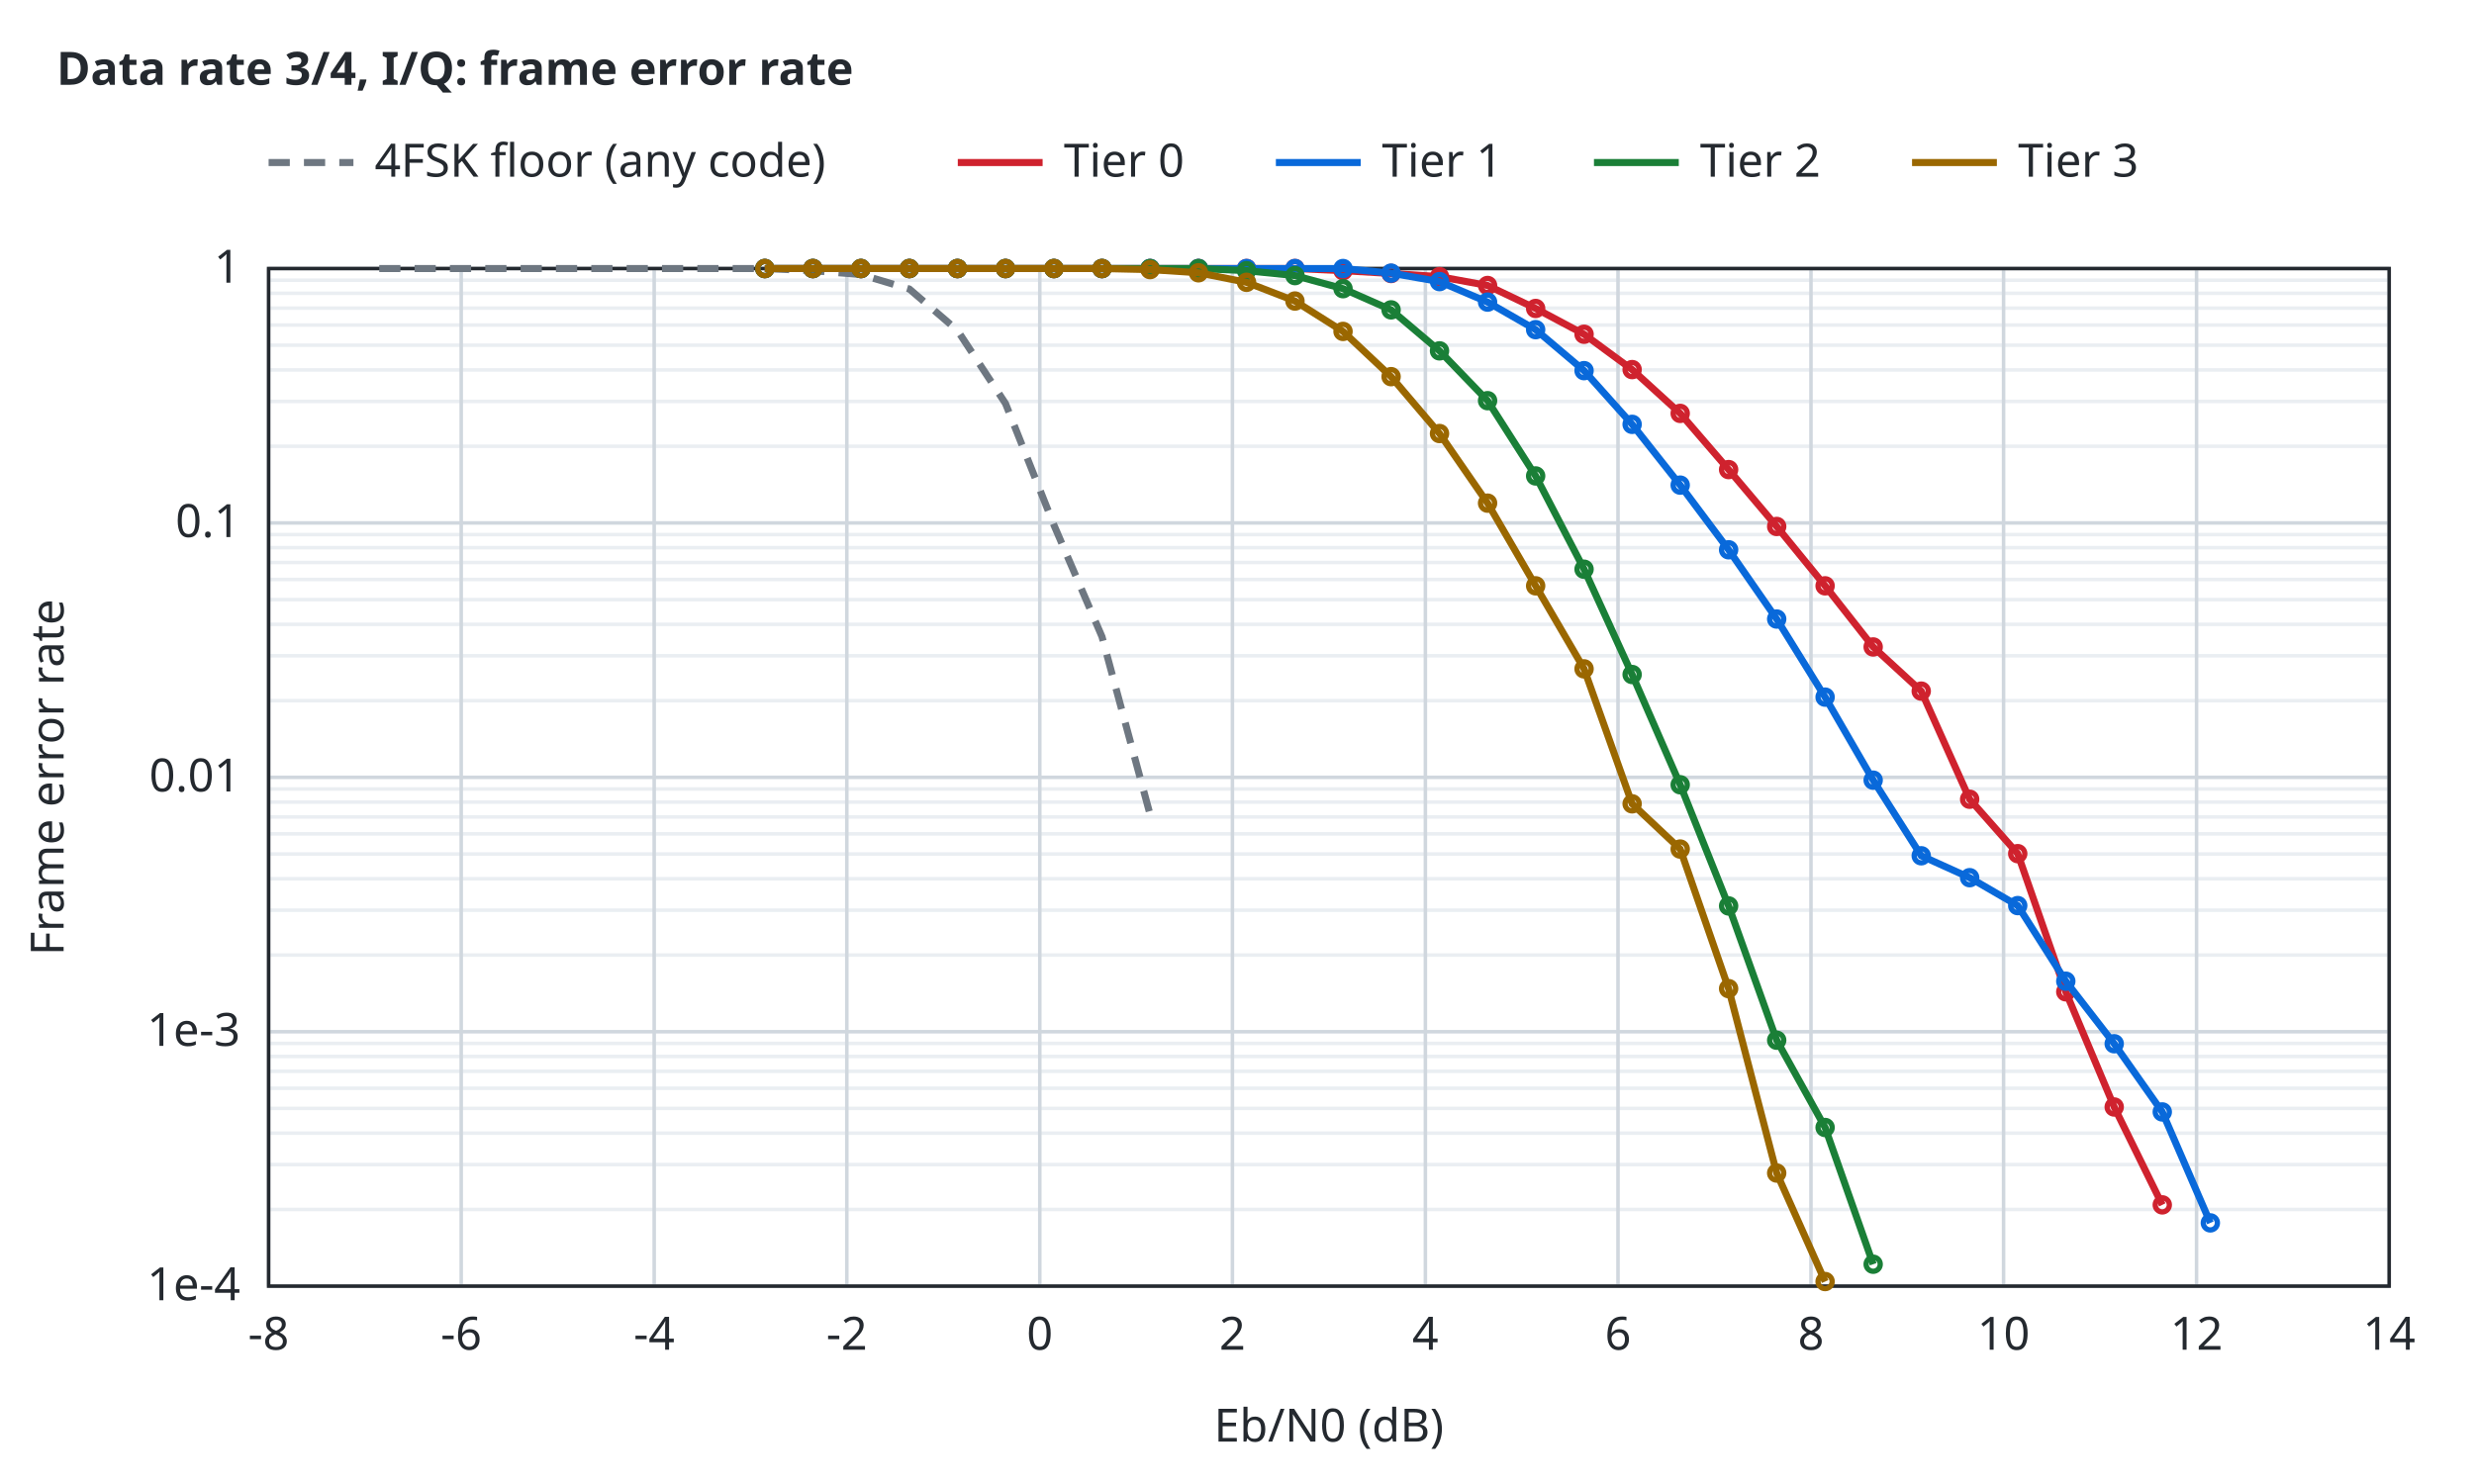
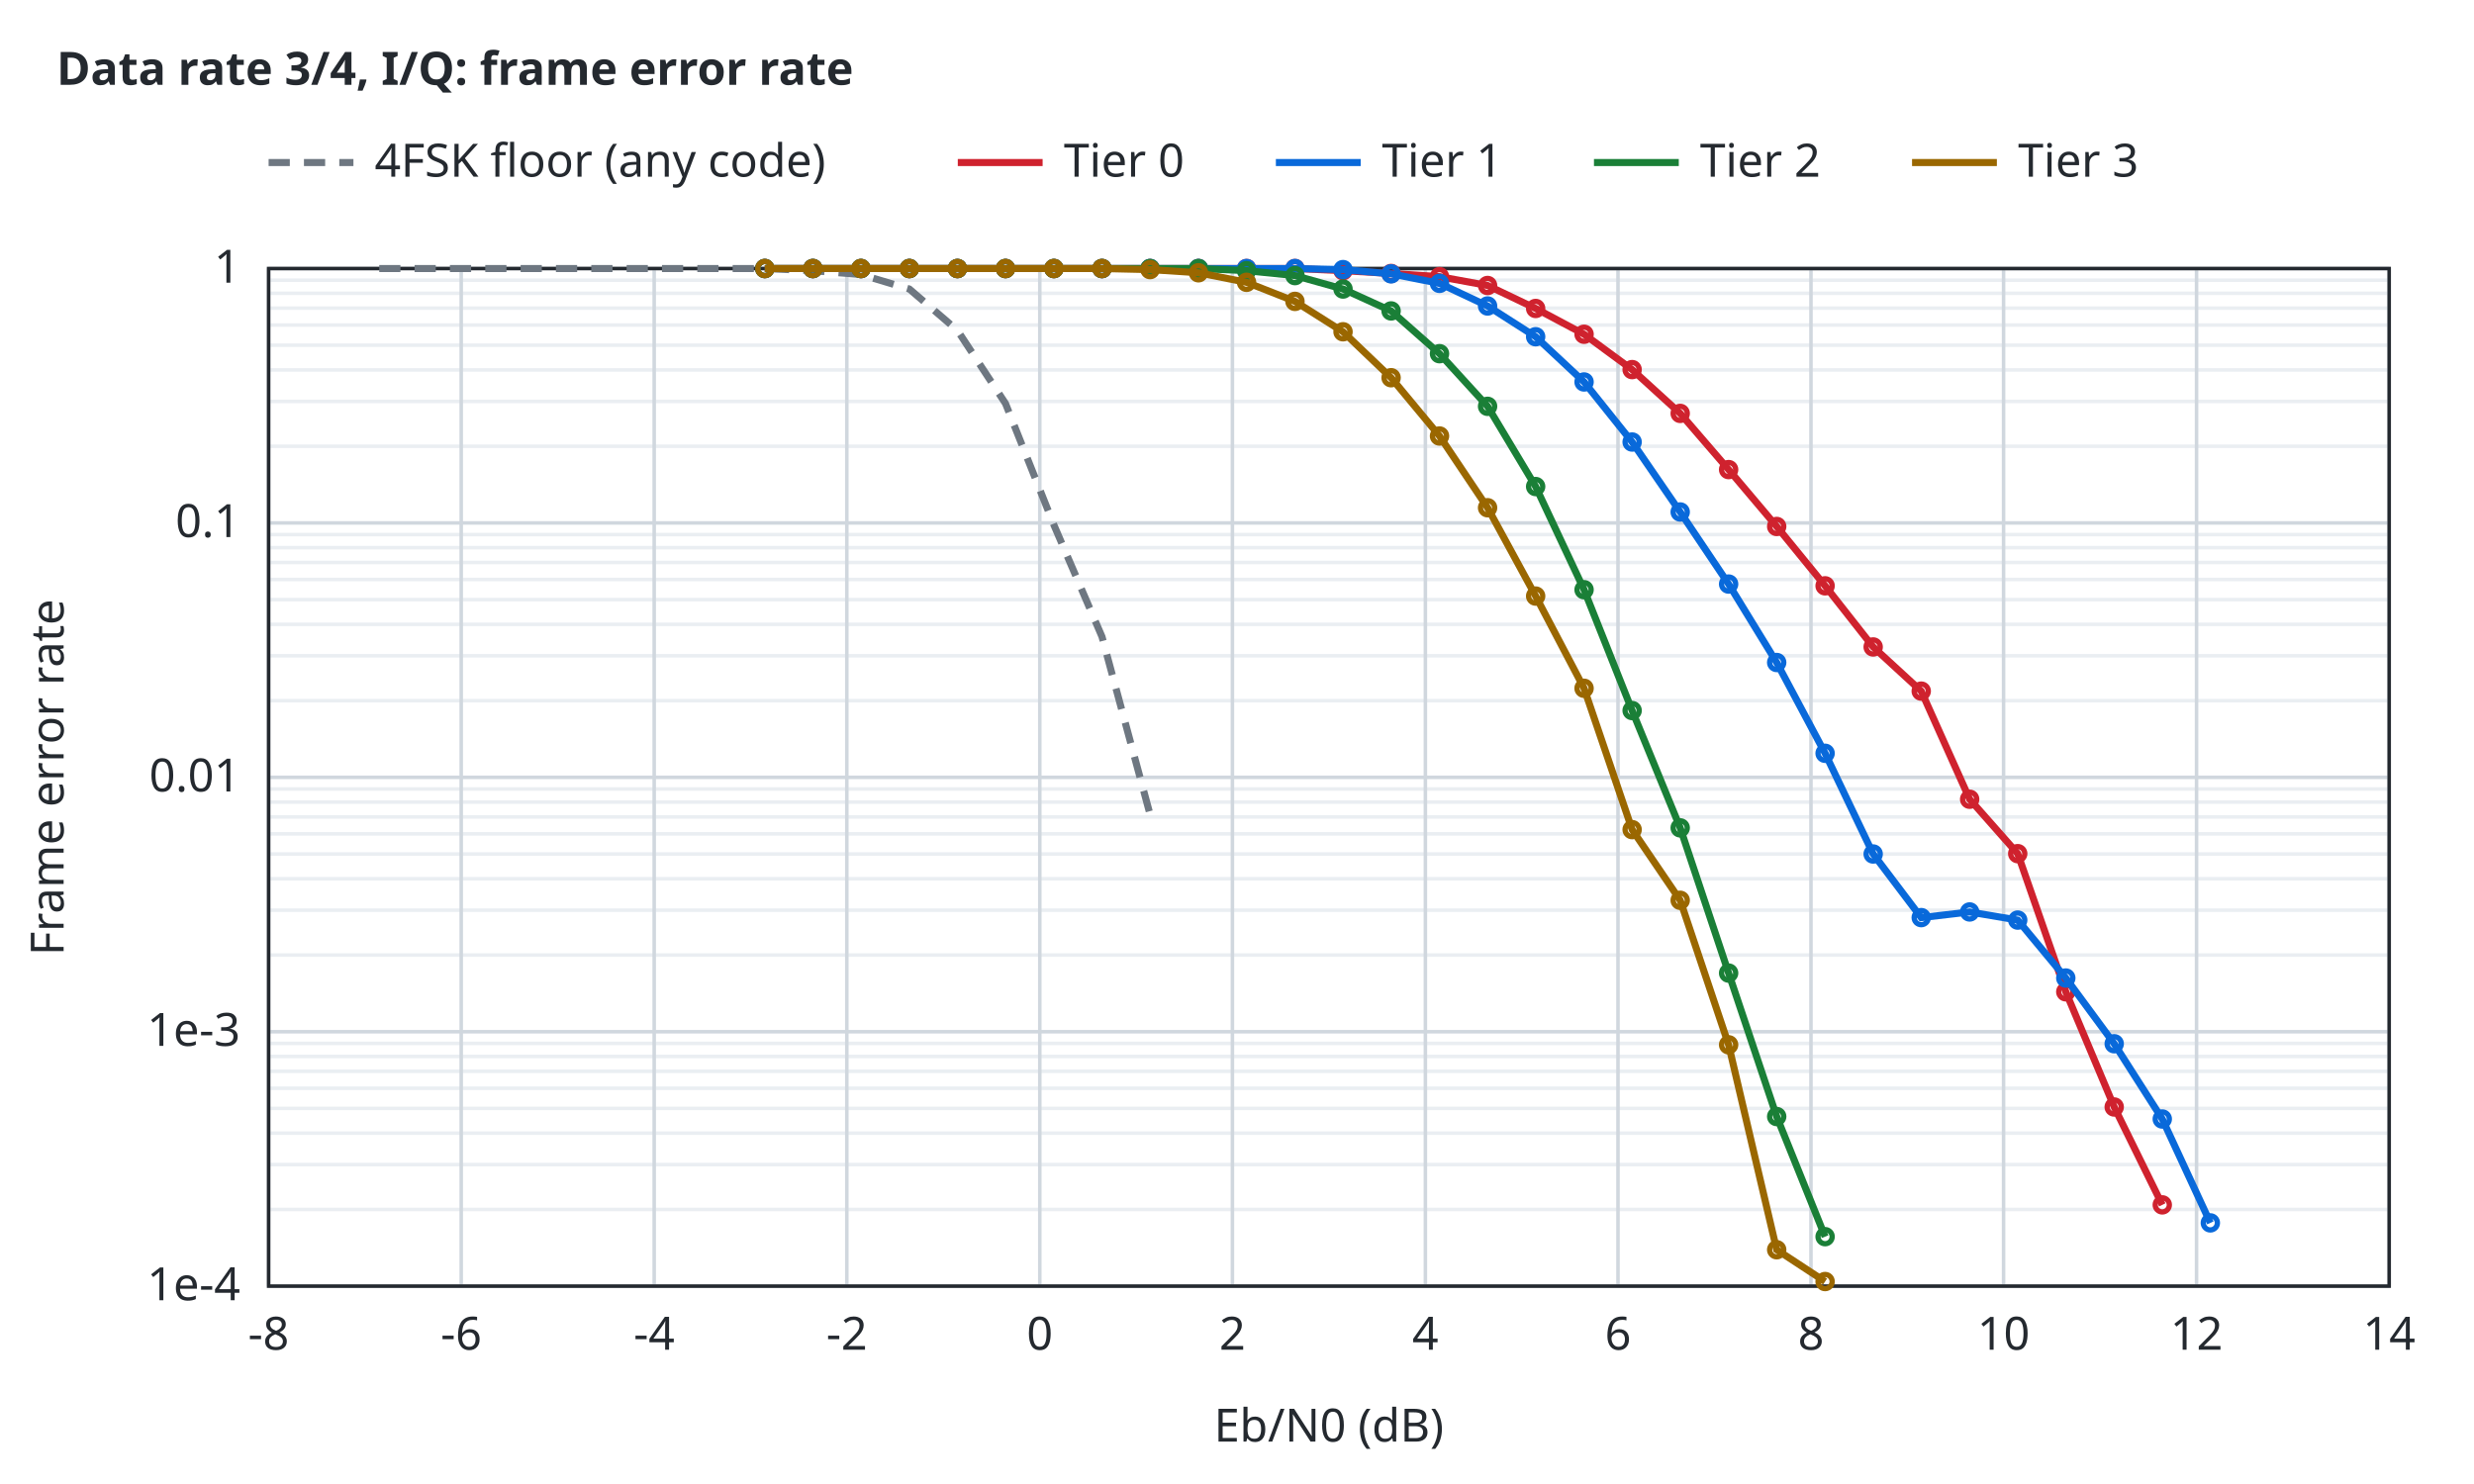
<svg xmlns="http://www.w3.org/2000/svg" width="700" height="420" viewBox="0 0 700 420">
  <style>text{font-family:sans-serif;font-size:13px;fill:#24292f}.t{font-weight:600}.bg{fill:#ffffff}.ax{stroke:#24292f;stroke-width:1;fill:none}.gr{stroke:#d0d7de;stroke-width:1}.mi{stroke:#eaeef2;stroke-width:1}.r0{stroke:#6e7781}.r1{stroke:#bc4c00}.r2{stroke:#8250df}.r3{stroke:#1b7c83}.r4{stroke:#9a6700}.s1{stroke:#cf222e}.s2{stroke:#0969da}.s3{stroke:#1a7f37}.s4{stroke:#9a6700}.q0{fill:#6e7781}.q1{fill:#bc4c00}.q2{fill:#8250df}.f1{fill:#cf222e}.f2{fill:#0969da}.f3{fill:#1a7f37}.f4{fill:#9a6700}.l{fill:none;stroke-width:2}.p{fill:none;stroke-width:1.5}.e{fill:none;stroke-width:1;stroke-opacity:.25}@media (prefers-color-scheme:dark){text{fill:#e6edf3}.bg{fill:#0d1117}.ax{stroke:#8b949e}.gr{stroke:#30363d}.mi{stroke:#21262d}.r0{stroke:#8b949e}.r1{stroke:#f0883e}.r2{stroke:#d2a8ff}.r3{stroke:#39c5cf}.r4{stroke:#d29922}.s1{stroke:#ff7b72}.s2{stroke:#58a6ff}.s3{stroke:#3fb950}.s4{stroke:#d29922}.q0{fill:#8b949e}.q1{fill:#f0883e}.q2{fill:#d2a8ff}.f1{fill:#ff7b72}.f2{fill:#58a6ff}.f3{fill:#3fb950}.f4{fill:#d29922}}</style>
  <rect class="bg" width="100%" height="100%" />
  <text class="t" x="16" y="24">Data rate 3/4, I/Q: frame error rate</text>
  <line class="mi" x1="76.0" y1="342.3" x2="676.0" y2="342.3" />
  <line class="mi" x1="76.0" y1="329.6" x2="676.0" y2="329.6" />
  <line class="mi" x1="76.0" y1="320.7" x2="676.0" y2="320.7" />
  <line class="mi" x1="76.0" y1="313.7" x2="676.0" y2="313.7" />
  <line class="mi" x1="76.0" y1="308.0" x2="676.0" y2="308.0" />
  <line class="mi" x1="76.0" y1="303.2" x2="676.0" y2="303.2" />
  <line class="mi" x1="76.0" y1="299.0" x2="676.0" y2="299.0" />
  <line class="mi" x1="76.0" y1="295.3" x2="676.0" y2="295.3" />
  <line class="mi" x1="76.0" y1="270.3" x2="676.0" y2="270.3" />
  <line class="mi" x1="76.0" y1="257.6" x2="676.0" y2="257.6" />
  <line class="mi" x1="76.0" y1="248.7" x2="676.0" y2="248.7" />
  <line class="mi" x1="76.0" y1="241.7" x2="676.0" y2="241.7" />
  <line class="mi" x1="76.0" y1="236.0" x2="676.0" y2="236.0" />
  <line class="mi" x1="76.0" y1="231.2" x2="676.0" y2="231.2" />
  <line class="mi" x1="76.0" y1="227.0" x2="676.0" y2="227.0" />
  <line class="mi" x1="76.0" y1="223.3" x2="676.0" y2="223.3" />
  <line class="mi" x1="76.0" y1="198.3" x2="676.0" y2="198.3" />
  <line class="mi" x1="76.0" y1="185.6" x2="676.0" y2="185.6" />
  <line class="mi" x1="76.0" y1="176.7" x2="676.0" y2="176.7" />
  <line class="mi" x1="76.0" y1="169.7" x2="676.0" y2="169.7" />
  <line class="mi" x1="76.0" y1="164.0" x2="676.0" y2="164.0" />
  <line class="mi" x1="76.0" y1="159.2" x2="676.0" y2="159.2" />
  <line class="mi" x1="76.0" y1="155.0" x2="676.0" y2="155.0" />
  <line class="mi" x1="76.0" y1="151.3" x2="676.0" y2="151.3" />
  <line class="mi" x1="76.0" y1="126.3" x2="676.0" y2="126.3" />
  <line class="mi" x1="76.0" y1="113.6" x2="676.0" y2="113.6" />
  <line class="mi" x1="76.0" y1="104.7" x2="676.0" y2="104.7" />
  <line class="mi" x1="76.0" y1="97.7" x2="676.0" y2="97.7" />
  <line class="mi" x1="76.0" y1="92.0" x2="676.0" y2="92.0" />
  <line class="mi" x1="76.0" y1="87.2" x2="676.0" y2="87.2" />
  <line class="mi" x1="76.0" y1="83.0" x2="676.0" y2="83.0" />
  <line class="mi" x1="76.0" y1="79.3" x2="676.0" y2="79.3" />
  <line class="gr" x1="76.0" y1="364.0" x2="76.0" y2="76.0" />
  <text x="76.0" y="382.0" text-anchor="middle">-8</text>
  <line class="gr" x1="130.5" y1="364.0" x2="130.5" y2="76.0" />
  <text x="130.5" y="382.0" text-anchor="middle">-6</text>
  <line class="gr" x1="185.1" y1="364.0" x2="185.1" y2="76.0" />
  <text x="185.1" y="382.0" text-anchor="middle">-4</text>
  <line class="gr" x1="239.6" y1="364.0" x2="239.6" y2="76.0" />
  <text x="239.6" y="382.0" text-anchor="middle">-2</text>
  <line class="gr" x1="294.2" y1="364.0" x2="294.2" y2="76.0" />
  <text x="294.2" y="382.0" text-anchor="middle">0</text>
  <line class="gr" x1="348.7" y1="364.0" x2="348.7" y2="76.0" />
  <text x="348.7" y="382.0" text-anchor="middle">2</text>
  <line class="gr" x1="403.3" y1="364.0" x2="403.3" y2="76.0" />
  <text x="403.3" y="382.0" text-anchor="middle">4</text>
  <line class="gr" x1="457.8" y1="364.0" x2="457.8" y2="76.0" />
  <text x="457.8" y="382.0" text-anchor="middle">6</text>
  <line class="gr" x1="512.4" y1="364.0" x2="512.4" y2="76.0" />
  <text x="512.4" y="382.0" text-anchor="middle">8</text>
  <line class="gr" x1="566.9" y1="364.0" x2="566.9" y2="76.0" />
  <text x="566.9" y="382.0" text-anchor="middle">10</text>
  <line class="gr" x1="621.5" y1="364.0" x2="621.5" y2="76.0" />
  <text x="621.5" y="382.0" text-anchor="middle">12</text>
  <line class="gr" x1="676.0" y1="364.0" x2="676.0" y2="76.0" />
  <text x="676.0" y="382.0" text-anchor="middle">14</text>
  <line class="gr" x1="76.0" y1="364.0" x2="676.0" y2="364.0" />
  <text x="68.0" y="368.0" text-anchor="end">1e-4</text>
  <line class="gr" x1="76.0" y1="292.0" x2="676.0" y2="292.0" />
  <text x="68.0" y="296.0" text-anchor="end">1e-3</text>
  <line class="gr" x1="76.0" y1="220.0" x2="676.0" y2="220.0" />
  <text x="68.0" y="224.0" text-anchor="end">0.01</text>
  <line class="gr" x1="76.0" y1="148.0" x2="676.0" y2="148.0" />
  <text x="68.0" y="152.0" text-anchor="end">0.1</text>
  <line class="gr" x1="76.0" y1="76.0" x2="676.0" y2="76.0" />
  <text x="68.0" y="80.0" text-anchor="end">1</text>
  <rect class="ax" x="76.0" y="76.0" width="600.0" height="288.0" />
  <text x="376.0" y="408.0" text-anchor="middle">Eb/N0 (dB)</text>
  <text x="18" y="220.0" text-anchor="middle" transform="rotate(-90 18 220.0)">Frame error rate</text>
  <path class="l r0" stroke-dasharray="6 4" d="M107.3,76.0 L120.9,76.0 L134.5,76.0 L148.2,76.0 L161.8,76.0 L175.4,76.0 L189.1,76.0 L202.7,76.0 L216.3,76.0 L230.0,76.6 L243.6,77.7 L257.3,81.8 L270.9,93.5 L284.5,114.2 L298.2,148.6 L311.8,180.2 L325.4,230.5" />
  <path class="l s1" d="M216.4,76.0 L230.0,76.0 L243.6,76.0 L257.3,76.0 L270.9,76.0 L284.5,76.0 L298.2,76.0 L311.8,76.0 L325.4,76.0 L339.1,76.0 L352.7,76.0 L366.4,76.0 L380.0,76.6 L393.6,77.4 L407.3,78.3 L420.9,80.8 L434.5,87.3 L448.2,94.6 L461.8,104.6 L475.4,117.0 L489.1,132.9 L502.7,149.0 L516.4,165.8 L530.0,183.1 L543.6,195.6 L557.3,226.2 L570.9,241.6 L584.5,280.7 L598.2,313.3 L611.8,341.0" />
  <circle class="p s1" cx="216.4" cy="76.0" r="2" />
  <circle class="p s1" cx="230.0" cy="76.0" r="2" />
  <circle class="p s1" cx="243.6" cy="76.0" r="2" />
  <circle class="p s1" cx="257.3" cy="76.0" r="2" />
  <circle class="p s1" cx="270.9" cy="76.0" r="2" />
  <circle class="p s1" cx="284.5" cy="76.0" r="2" />
  <circle class="p s1" cx="298.2" cy="76.0" r="2" />
  <circle class="p s1" cx="311.8" cy="76.0" r="2" />
  <circle class="p s1" cx="325.4" cy="76.0" r="2" />
  <circle class="p s1" cx="339.1" cy="76.0" r="2" />
  <circle class="p s1" cx="352.7" cy="76.0" r="2" />
  <circle class="p s1" cx="366.4" cy="76.0" r="2" />
  <circle class="p s1" cx="380.0" cy="76.6" r="2" />
  <circle class="p s1" cx="393.6" cy="77.4" r="2" />
  <circle class="p s1" cx="407.3" cy="78.3" r="2" />
  <circle class="p s1" cx="420.9" cy="80.8" r="2" />
  <circle class="p s1" cx="434.5" cy="87.3" r="2" />
  <circle class="p s1" cx="448.2" cy="94.6" r="2" />
  <circle class="p s1" cx="461.8" cy="104.6" r="2" />
  <circle class="p s1" cx="475.4" cy="117.0" r="2" />
  <circle class="p s1" cx="489.1" cy="132.9" r="2" />
  <circle class="p s1" cx="502.7" cy="149.0" r="2" />
  <circle class="p s1" cx="516.4" cy="165.8" r="2" />
  <circle class="p s1" cx="530.0" cy="183.1" r="2" />
  <circle class="p s1" cx="543.6" cy="195.6" r="2" />
  <circle class="p s1" cx="557.3" cy="226.2" r="2" />
  <circle class="p s1" cx="570.9" cy="241.6" r="2" />
  <circle class="p s1" cx="584.5" cy="280.7" r="2" />
  <circle class="p s1" cx="598.2" cy="313.3" r="2" />
  <circle class="p s1" cx="611.8" cy="341.0" r="2" />
-   <path class="l s2" d="M216.4,76.0 L230.0,76.0 L243.6,76.0 L257.3,76.0 L270.9,76.0 L284.5,76.0 L298.2,76.0 L311.8,76.0 L325.4,76.0 L339.1,76.0 L352.7,76.0 L366.4,76.0 L380.0,76.0 L393.6,77.3 L407.3,79.7 L420.9,85.5 L434.5,93.3 L448.2,104.9 L461.8,120.1 L475.4,137.3 L489.1,155.6 L502.7,175.2 L516.4,197.3 L530.0,220.8 L543.6,242.2 L557.3,248.4 L570.9,256.3 L584.5,277.7 L598.2,295.4 L611.8,314.7 L625.4,346.1" />
+   <path class="l s2" d="M216.4,76.0 L230.0,76.0 L243.6,76.0 L257.3,76.0 L270.9,76.0 L284.5,76.0 L298.2,76.0 L311.8,76.0 L325.4,76.0 L339.1,76.0 L352.7,76.0 L366.4,76.0 L380.0,76.3 L393.6,77.5 L407.3,80.2 L420.9,86.6 L434.5,95.3 L448.2,108.1 L461.8,125.1 L475.4,144.9 L489.1,165.3 L502.7,187.5 L516.4,213.2 L530.0,241.7 L543.6,259.7 L557.3,258.1 L570.9,260.4 L584.5,276.8 L598.2,295.4 L611.8,316.7 L625.4,346.1" />
  <circle class="p s2" cx="216.4" cy="76.0" r="2" />
  <circle class="p s2" cx="230.0" cy="76.0" r="2" />
  <circle class="p s2" cx="243.6" cy="76.0" r="2" />
  <circle class="p s2" cx="257.3" cy="76.0" r="2" />
  <circle class="p s2" cx="270.9" cy="76.0" r="2" />
  <circle class="p s2" cx="284.5" cy="76.0" r="2" />
  <circle class="p s2" cx="298.2" cy="76.0" r="2" />
  <circle class="p s2" cx="311.8" cy="76.0" r="2" />
  <circle class="p s2" cx="325.4" cy="76.0" r="2" />
  <circle class="p s2" cx="339.1" cy="76.0" r="2" />
  <circle class="p s2" cx="352.7" cy="76.0" r="2" />
  <circle class="p s2" cx="366.4" cy="76.0" r="2" />
-   <circle class="p s2" cx="380.0" cy="76.0" r="2" />
-   <circle class="p s2" cx="393.6" cy="77.3" r="2" />
-   <circle class="p s2" cx="407.3" cy="79.7" r="2" />
-   <circle class="p s2" cx="420.9" cy="85.5" r="2" />
-   <circle class="p s2" cx="434.5" cy="93.3" r="2" />
-   <circle class="p s2" cx="448.2" cy="104.9" r="2" />
-   <circle class="p s2" cx="461.8" cy="120.1" r="2" />
-   <circle class="p s2" cx="475.4" cy="137.3" r="2" />
-   <circle class="p s2" cx="489.1" cy="155.6" r="2" />
-   <circle class="p s2" cx="502.7" cy="175.2" r="2" />
-   <circle class="p s2" cx="516.4" cy="197.3" r="2" />
-   <circle class="p s2" cx="530.0" cy="220.8" r="2" />
-   <circle class="p s2" cx="543.6" cy="242.2" r="2" />
-   <circle class="p s2" cx="557.3" cy="248.4" r="2" />
-   <circle class="p s2" cx="570.9" cy="256.3" r="2" />
-   <circle class="p s2" cx="584.5" cy="277.7" r="2" />
+   <circle class="p s2" cx="380.0" cy="76.3" r="2" />
+   <circle class="p s2" cx="393.6" cy="77.5" r="2" />
+   <circle class="p s2" cx="407.3" cy="80.2" r="2" />
+   <circle class="p s2" cx="420.9" cy="86.6" r="2" />
+   <circle class="p s2" cx="434.5" cy="95.3" r="2" />
+   <circle class="p s2" cx="448.2" cy="108.1" r="2" />
+   <circle class="p s2" cx="461.8" cy="125.1" r="2" />
+   <circle class="p s2" cx="475.4" cy="144.9" r="2" />
+   <circle class="p s2" cx="489.1" cy="165.3" r="2" />
+   <circle class="p s2" cx="502.7" cy="187.5" r="2" />
+   <circle class="p s2" cx="516.4" cy="213.2" r="2" />
+   <circle class="p s2" cx="530.0" cy="241.7" r="2" />
+   <circle class="p s2" cx="543.6" cy="259.7" r="2" />
+   <circle class="p s2" cx="557.3" cy="258.1" r="2" />
+   <circle class="p s2" cx="570.9" cy="260.4" r="2" />
+   <circle class="p s2" cx="584.5" cy="276.8" r="2" />
  <circle class="p s2" cx="598.2" cy="295.4" r="2" />
-   <circle class="p s2" cx="611.8" cy="314.7" r="2" />
+   <circle class="p s2" cx="611.8" cy="316.7" r="2" />
  <circle class="p s2" cx="625.4" cy="346.1" r="2" />
-   <path class="l s3" d="M216.4,76.0 L230.0,76.0 L243.6,76.0 L257.3,76.0 L270.9,76.0 L284.5,76.0 L298.2,76.0 L311.8,76.0 L325.4,76.0 L339.1,76.0 L352.7,76.6 L366.4,78.0 L380.0,81.7 L393.6,87.7 L407.3,99.3 L420.9,113.4 L434.5,134.7 L448.2,161.1 L461.8,190.9 L475.4,222.1 L489.1,256.4 L502.7,294.4 L516.4,319.1 L530.0,357.8" />
+   <path class="l s3" d="M216.4,76.0 L230.0,76.0 L243.6,76.0 L257.3,76.0 L270.9,76.0 L284.5,76.0 L298.2,76.0 L311.8,76.0 L325.4,76.0 L339.1,76.0 L352.7,76.6 L366.4,78.0 L380.0,81.8 L393.6,88.0 L407.3,100.1 L420.9,115.0 L434.5,137.7 L448.2,166.9 L461.8,201.1 L475.4,234.3 L489.1,275.4 L502.7,316.0 L516.4,350.0" />
  <circle class="p s3" cx="216.4" cy="76.0" r="2" />
  <circle class="p s3" cx="230.0" cy="76.0" r="2" />
  <circle class="p s3" cx="243.6" cy="76.0" r="2" />
  <circle class="p s3" cx="257.3" cy="76.0" r="2" />
  <circle class="p s3" cx="270.9" cy="76.0" r="2" />
  <circle class="p s3" cx="284.5" cy="76.0" r="2" />
  <circle class="p s3" cx="298.2" cy="76.0" r="2" />
  <circle class="p s3" cx="311.8" cy="76.0" r="2" />
  <circle class="p s3" cx="325.4" cy="76.0" r="2" />
  <circle class="p s3" cx="339.1" cy="76.0" r="2" />
  <circle class="p s3" cx="352.7" cy="76.6" r="2" />
  <circle class="p s3" cx="366.4" cy="78.0" r="2" />
-   <circle class="p s3" cx="380.0" cy="81.7" r="2" />
-   <circle class="p s3" cx="393.6" cy="87.7" r="2" />
-   <circle class="p s3" cx="407.3" cy="99.3" r="2" />
-   <circle class="p s3" cx="420.9" cy="113.4" r="2" />
-   <circle class="p s3" cx="434.5" cy="134.7" r="2" />
-   <circle class="p s3" cx="448.2" cy="161.1" r="2" />
-   <circle class="p s3" cx="461.8" cy="190.9" r="2" />
-   <circle class="p s3" cx="475.4" cy="222.1" r="2" />
-   <circle class="p s3" cx="489.1" cy="256.4" r="2" />
-   <circle class="p s3" cx="502.7" cy="294.4" r="2" />
-   <circle class="p s3" cx="516.4" cy="319.1" r="2" />
-   <circle class="p s3" cx="530.0" cy="357.8" r="2" />
-   <path class="l s4" d="M216.4,76.0 L230.0,76.0 L243.6,76.0 L257.3,76.0 L270.9,76.0 L284.5,76.0 L298.2,76.0 L311.8,76.0 L325.4,76.3 L339.1,77.2 L352.7,79.9 L366.4,85.2 L380.0,93.8 L393.6,106.6 L407.3,122.7 L420.9,142.4 L434.5,165.8 L448.2,189.3 L461.8,227.5 L475.4,240.3 L489.1,279.8 L502.7,332.0 L516.4,362.7" />
+   <circle class="p s3" cx="380.0" cy="81.8" r="2" />
+   <circle class="p s3" cx="393.6" cy="88.0" r="2" />
+   <circle class="p s3" cx="407.3" cy="100.1" r="2" />
+   <circle class="p s3" cx="420.9" cy="115.0" r="2" />
+   <circle class="p s3" cx="434.5" cy="137.7" r="2" />
+   <circle class="p s3" cx="448.2" cy="166.9" r="2" />
+   <circle class="p s3" cx="461.8" cy="201.1" r="2" />
+   <circle class="p s3" cx="475.4" cy="234.3" r="2" />
+   <circle class="p s3" cx="489.1" cy="275.4" r="2" />
+   <circle class="p s3" cx="502.7" cy="316.0" r="2" />
+   <circle class="p s3" cx="516.4" cy="350.0" r="2" />
+   <path class="l s4" d="M216.4,76.0 L230.0,76.0 L243.6,76.0 L257.3,76.0 L270.9,76.0 L284.5,76.0 L298.2,76.0 L311.8,76.0 L325.4,76.3 L339.1,77.2 L352.7,79.9 L366.4,85.3 L380.0,93.9 L393.6,106.9 L407.3,123.4 L420.9,143.7 L434.5,168.7 L448.2,194.8 L461.8,234.8 L475.4,254.8 L489.1,295.7 L502.7,353.7 L516.4,362.7" />
  <circle class="p s4" cx="216.4" cy="76.0" r="2" />
  <circle class="p s4" cx="230.0" cy="76.0" r="2" />
  <circle class="p s4" cx="243.6" cy="76.0" r="2" />
  <circle class="p s4" cx="257.3" cy="76.0" r="2" />
  <circle class="p s4" cx="270.9" cy="76.0" r="2" />
  <circle class="p s4" cx="284.5" cy="76.0" r="2" />
  <circle class="p s4" cx="298.2" cy="76.0" r="2" />
  <circle class="p s4" cx="311.8" cy="76.0" r="2" />
  <circle class="p s4" cx="325.4" cy="76.3" r="2" />
  <circle class="p s4" cx="339.1" cy="77.2" r="2" />
  <circle class="p s4" cx="352.7" cy="79.9" r="2" />
-   <circle class="p s4" cx="366.4" cy="85.2" r="2" />
-   <circle class="p s4" cx="380.0" cy="93.8" r="2" />
-   <circle class="p s4" cx="393.6" cy="106.6" r="2" />
-   <circle class="p s4" cx="407.3" cy="122.7" r="2" />
-   <circle class="p s4" cx="420.9" cy="142.4" r="2" />
-   <circle class="p s4" cx="434.5" cy="165.8" r="2" />
-   <circle class="p s4" cx="448.2" cy="189.3" r="2" />
-   <circle class="p s4" cx="461.8" cy="227.5" r="2" />
-   <circle class="p s4" cx="475.4" cy="240.3" r="2" />
-   <circle class="p s4" cx="489.1" cy="279.8" r="2" />
-   <circle class="p s4" cx="502.7" cy="332.0" r="2" />
+   <circle class="p s4" cx="366.4" cy="85.3" r="2" />
+   <circle class="p s4" cx="380.0" cy="93.9" r="2" />
+   <circle class="p s4" cx="393.6" cy="106.9" r="2" />
+   <circle class="p s4" cx="407.3" cy="123.4" r="2" />
+   <circle class="p s4" cx="420.9" cy="143.7" r="2" />
+   <circle class="p s4" cx="434.5" cy="168.7" r="2" />
+   <circle class="p s4" cx="448.2" cy="194.8" r="2" />
+   <circle class="p s4" cx="461.8" cy="234.8" r="2" />
+   <circle class="p s4" cx="475.4" cy="254.8" r="2" />
+   <circle class="p s4" cx="489.1" cy="295.7" r="2" />
+   <circle class="p s4" cx="502.7" cy="353.7" r="2" />
  <circle class="p s4" cx="516.4" cy="362.7" r="2" />
  <line class="l r0" stroke-dasharray="6 4" x1="76.0" y1="46.0" x2="100.0" y2="46.0" />
  <text x="106.0" y="50.0">4FSK floor (any code)</text>
  <line class="l s1" x1="271.0" y1="46.0" x2="295.0" y2="46.0" />
  <text x="301.0" y="50.0">Tier 0</text>
  <line class="l s2" x1="361.0" y1="46.0" x2="385.0" y2="46.0" />
  <text x="391.0" y="50.0">Tier 1</text>
  <line class="l s3" x1="451.0" y1="46.0" x2="475.0" y2="46.0" />
  <text x="481.0" y="50.0">Tier 2</text>
  <line class="l s4" x1="541.0" y1="46.0" x2="565.0" y2="46.0" />
  <text x="571.0" y="50.0">Tier 3</text>
</svg>
